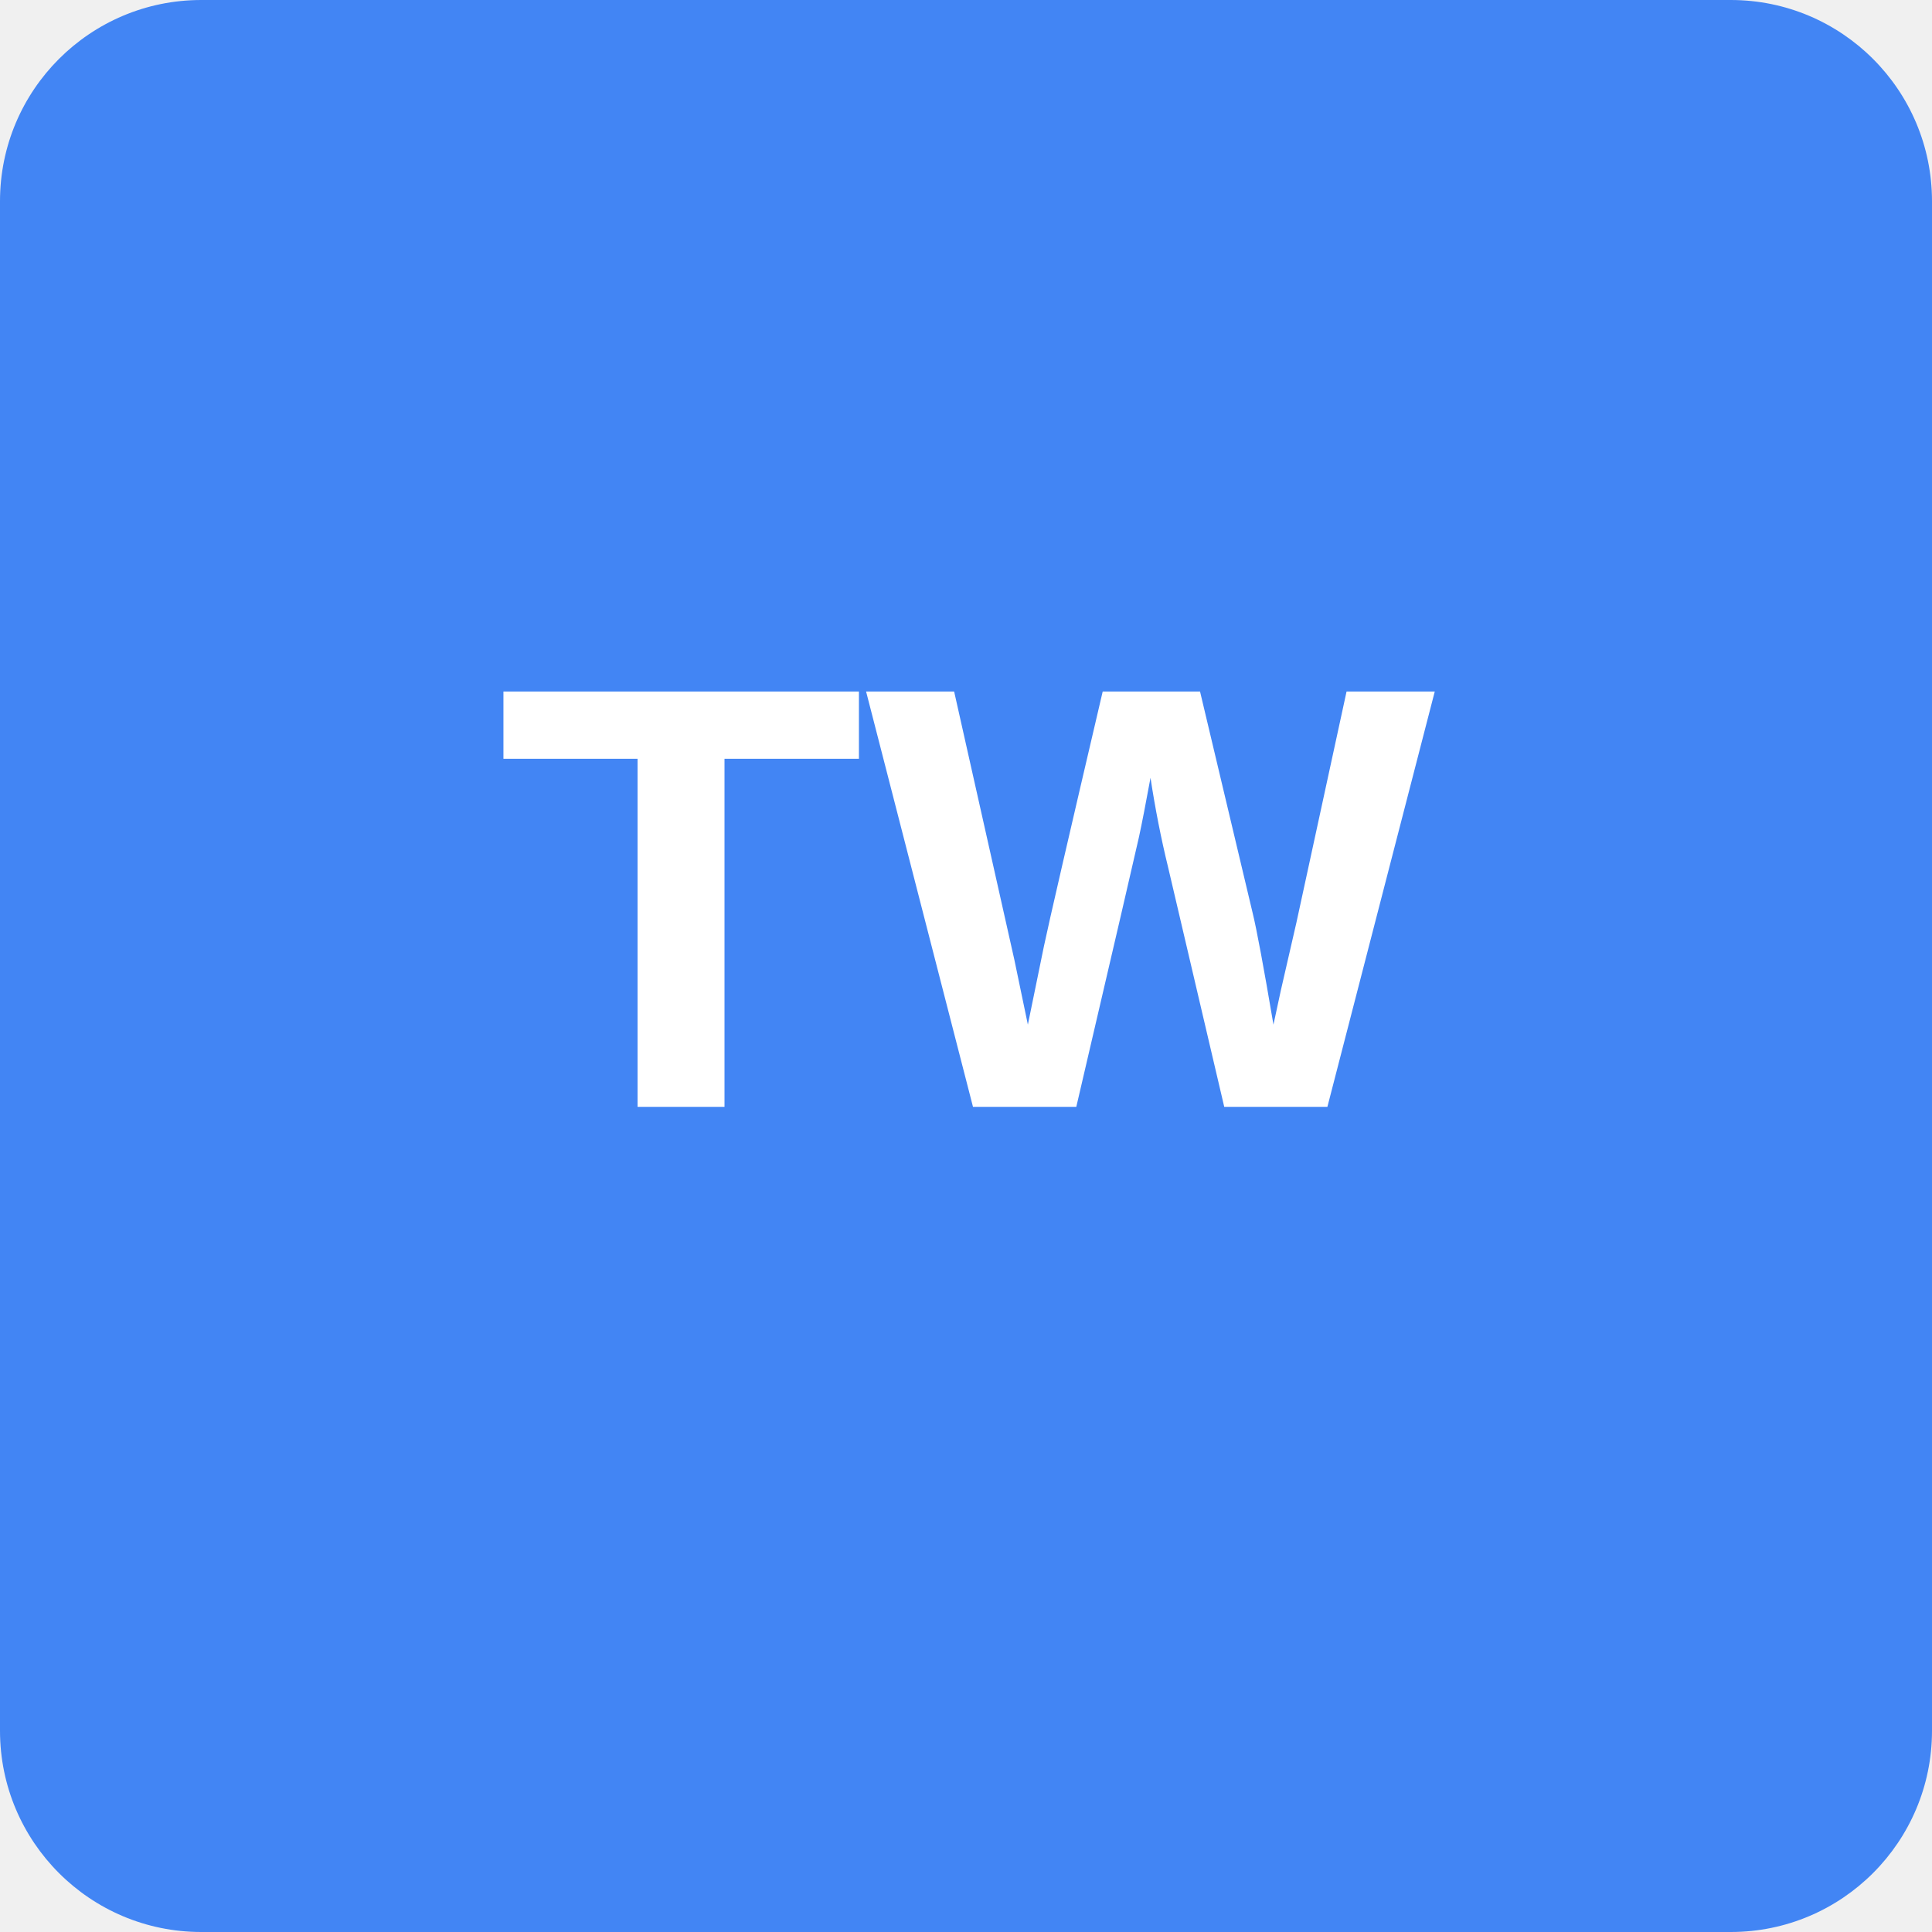
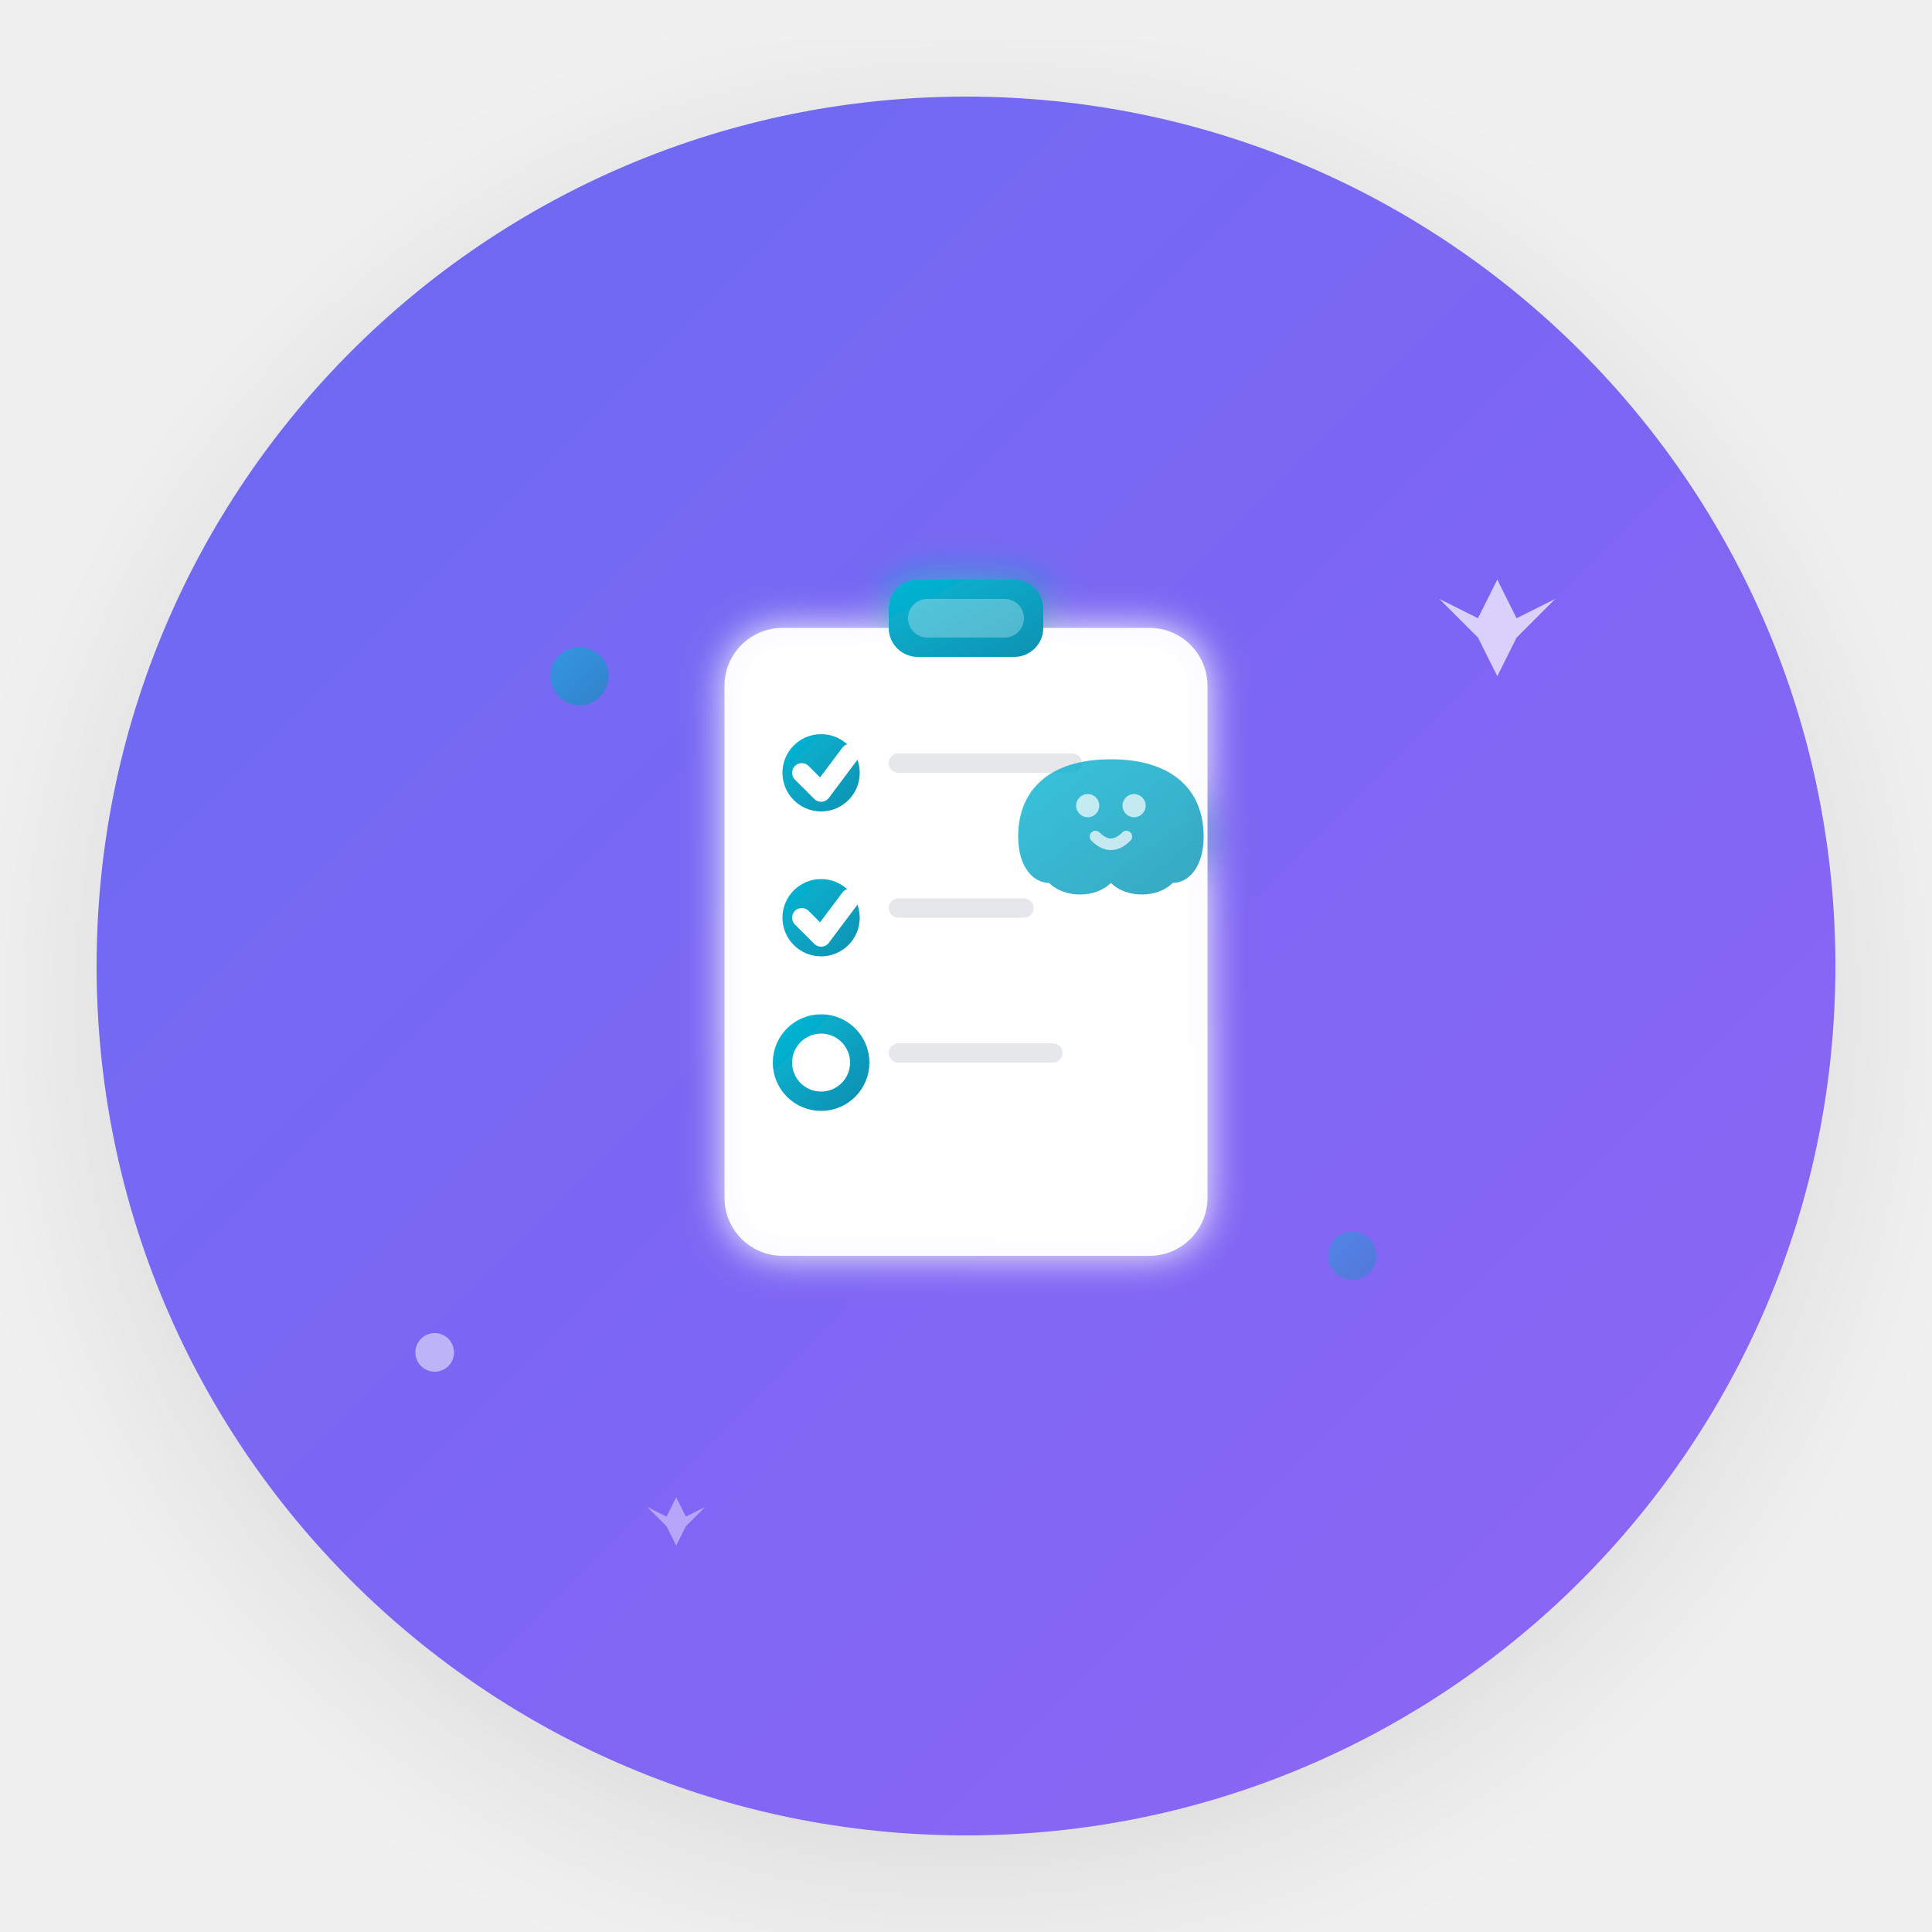
- <svg xmlns="http://www.w3.org/2000/svg" width="192" height="192">
-   <rect width="192" height="192" fill="#4285f4" rx="20" />
-   <text x="96" y="110" font-family="Arial, sans-serif" font-size="60" font-weight="bold" text-anchor="middle" fill="white">TW</text>
+ <svg xmlns="http://www.w3.org/2000/svg" viewBox="0 0 200 200">
+   <defs>
+     <linearGradient id="mainGradient" x1="0%" y1="0%" x2="100%" y2="100%">
+       <stop offset="0%" style="stop-color:#6366f1;stop-opacity:1" />
+       <stop offset="100%" style="stop-color:#8b5cf6;stop-opacity:1" />
+     </linearGradient>
+     <linearGradient id="accentGradient" x1="0%" y1="0%" x2="100%" y2="100%">
+       <stop offset="0%" style="stop-color:#06b6d4;stop-opacity:1" />
+       <stop offset="100%" style="stop-color:#0891b2;stop-opacity:1" />
+     </linearGradient>
+     <filter id="shadow" x="-50%" y="-50%" width="200%" height="200%">
+       <feDropShadow dx="0" dy="4" stdDeviation="8" flood-color="#000000" flood-opacity="0.1" />
+     </filter>
+     <filter id="glow" x="-50%" y="-50%" width="200%" height="200%">
+       <feGaussianBlur stdDeviation="2" result="coloredBlur" />
+       <feMerge>
+         <feMergeNode in="coloredBlur" />
+         <feMergeNode in="SourceGraphic" />
+       </feMerge>
+     </filter>
+   </defs>
+   <circle cx="100" cy="100" r="90" fill="url(#mainGradient)" filter="url(#shadow)" opacity="0.95" />
+   <g transform="translate(100, 100)" filter="url(#glow)">
+     <rect x="-25" y="-35" width="50" height="65" rx="6" ry="6" fill="white" opacity="0.95" />
+     <rect x="-23" y="-33" width="46" height="61" rx="4" ry="4" fill="white" />
+     <rect x="-8" y="-40" width="16" height="8" rx="3" ry="3" fill="url(#accentGradient)" />
+     <rect x="-6" y="-38" width="12" height="4" rx="2" ry="2" fill="white" opacity="0.3" />
+     <circle cx="-15" cy="-20" r="4" fill="url(#accentGradient)" />
+     <path d="M-17,-20 L-15,-18 L-12,-22" stroke="white" stroke-width="2" fill="none" stroke-linecap="round" stroke-linejoin="round" />
+     <rect x="-8" y="-22" width="20" height="2" rx="1" fill="#e5e7eb" />
+     <circle cx="-15" cy="-5" r="4" fill="url(#accentGradient)" />
+     <path d="M-17,-5 L-15,-3 L-12,-7" stroke="white" stroke-width="2" fill="none" stroke-linecap="round" stroke-linejoin="round" />
+     <rect x="-8" y="-7" width="15" height="2" rx="1" fill="#e5e7eb" />
+     <circle cx="-15" cy="10" r="4" fill="white" stroke="url(#accentGradient)" stroke-width="2" />
+     <rect x="-8" y="8" width="18" height="2" rx="1" fill="#e5e7eb" />
+     <g transform="translate(15, -15) scale(0.8)">
+       <path d="M0,-8 C8,-8 12,-4 12,2 C12,6 10,8 8,8 C6,10 2,10 0,8 C-2,10 -6,10 -8,8 C-10,8 -12,6 -12,2 C-12,-4 -8,-8 0,-8 Z" fill="url(#accentGradient)" opacity="0.8" />
+       <circle cx="-3" cy="-2" r="1.5" fill="white" opacity="0.7" />
+       <circle cx="3" cy="-2" r="1.5" fill="white" opacity="0.7" />
+       <path d="M-2,2 Q0,4 2,2" stroke="white" stroke-width="1.5" fill="none" stroke-linecap="round" opacity="0.7" />
+     </g>
+   </g>
+   <circle cx="60" cy="70" r="3" fill="url(#accentGradient)" opacity="0.6">
+     <animate attributeName="cy" values="70;65;70" dur="3s" repeatCount="indefinite" />
+   </circle>
+   <circle cx="140" cy="130" r="2.5" fill="url(#accentGradient)" opacity="0.4">
+     <animate attributeName="cy" values="130;135;130" dur="4s" repeatCount="indefinite" />
+   </circle>
+   <circle cx="45" cy="140" r="2" fill="white" opacity="0.5">
+     <animate attributeName="cy" values="140;135;140" dur="5s" repeatCount="indefinite" />
+   </circle>
+   <g opacity="0.7">
+     <path d="M155,60 L157,64 L161,62 L157,66 L155,70 L153,66 L149,62 L153,64 Z" fill="white">
+       <animateTransform attributeName="transform" type="rotate" values="0 155 65;360 155 65" dur="8s" repeatCount="indefinite" />
+     </path>
+     <path d="M70,155 L71,157 L73,156 L71,158 L70,160 L69,158 L67,156 L69,157 Z" fill="white" opacity="0.6">
+       <animateTransform attributeName="transform" type="rotate" values="0 70 157;-360 70 157" dur="12s" repeatCount="indefinite" />
+     </path>
+   </g>
</svg>
